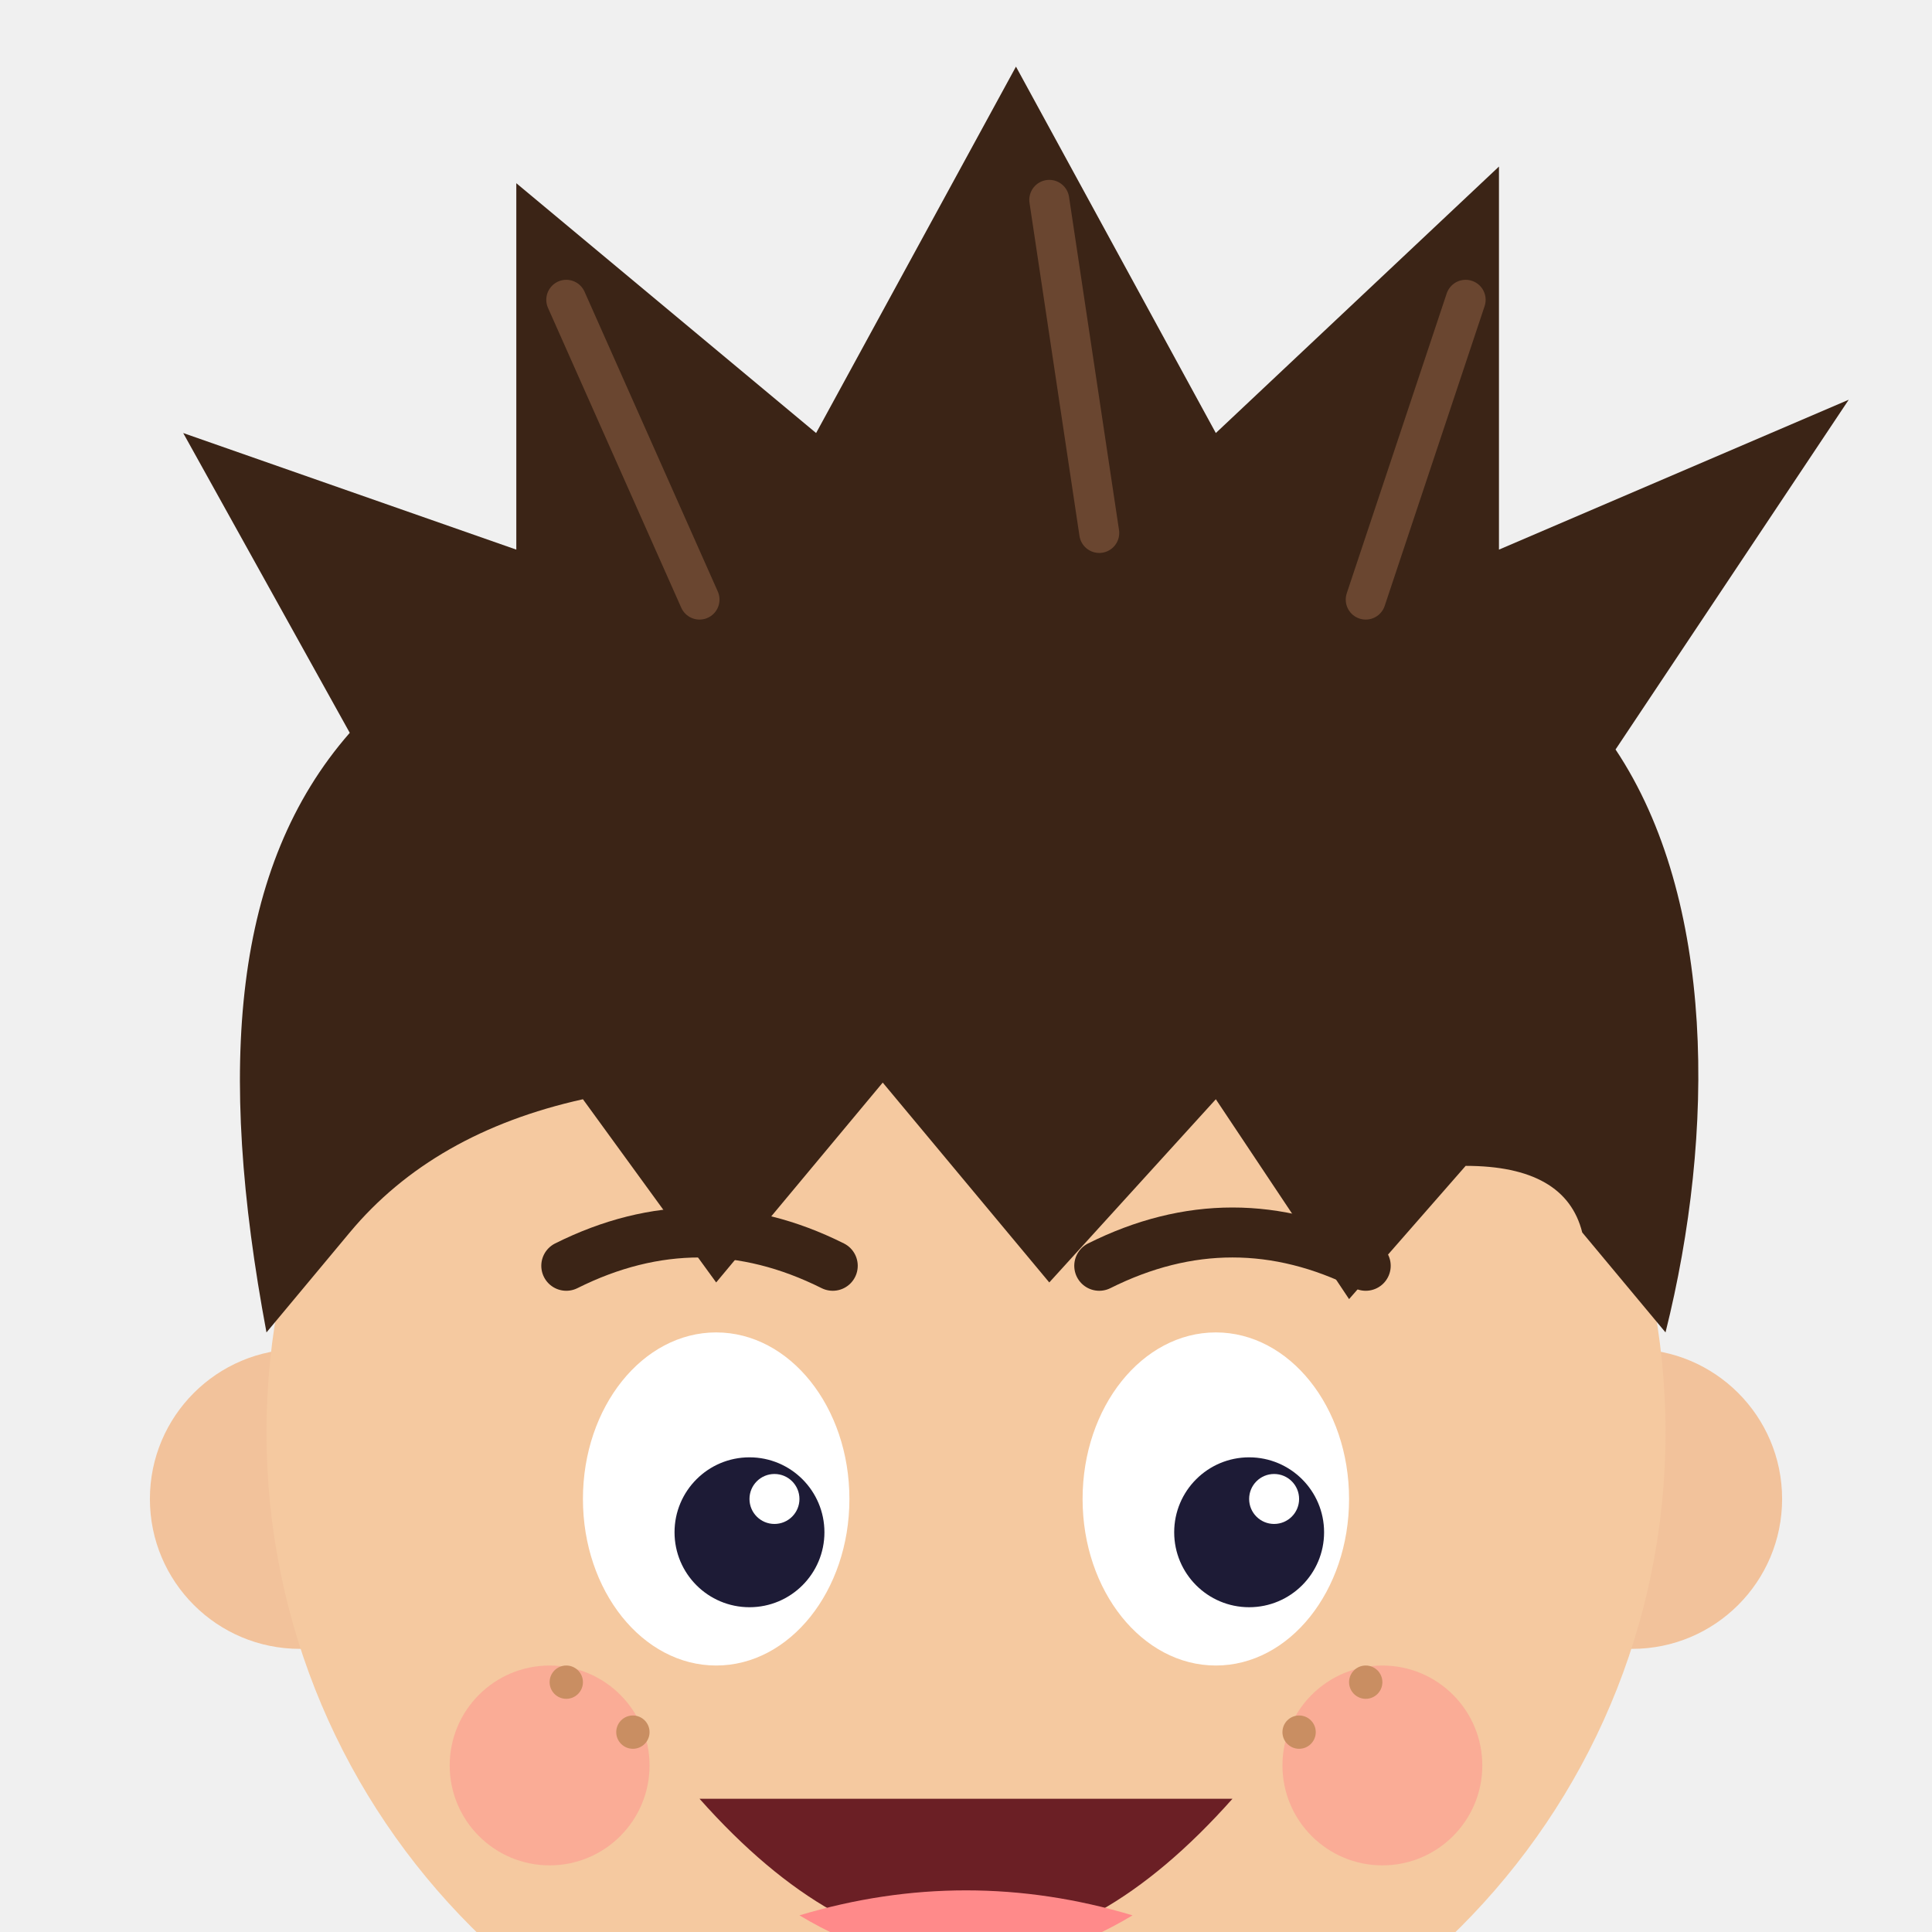
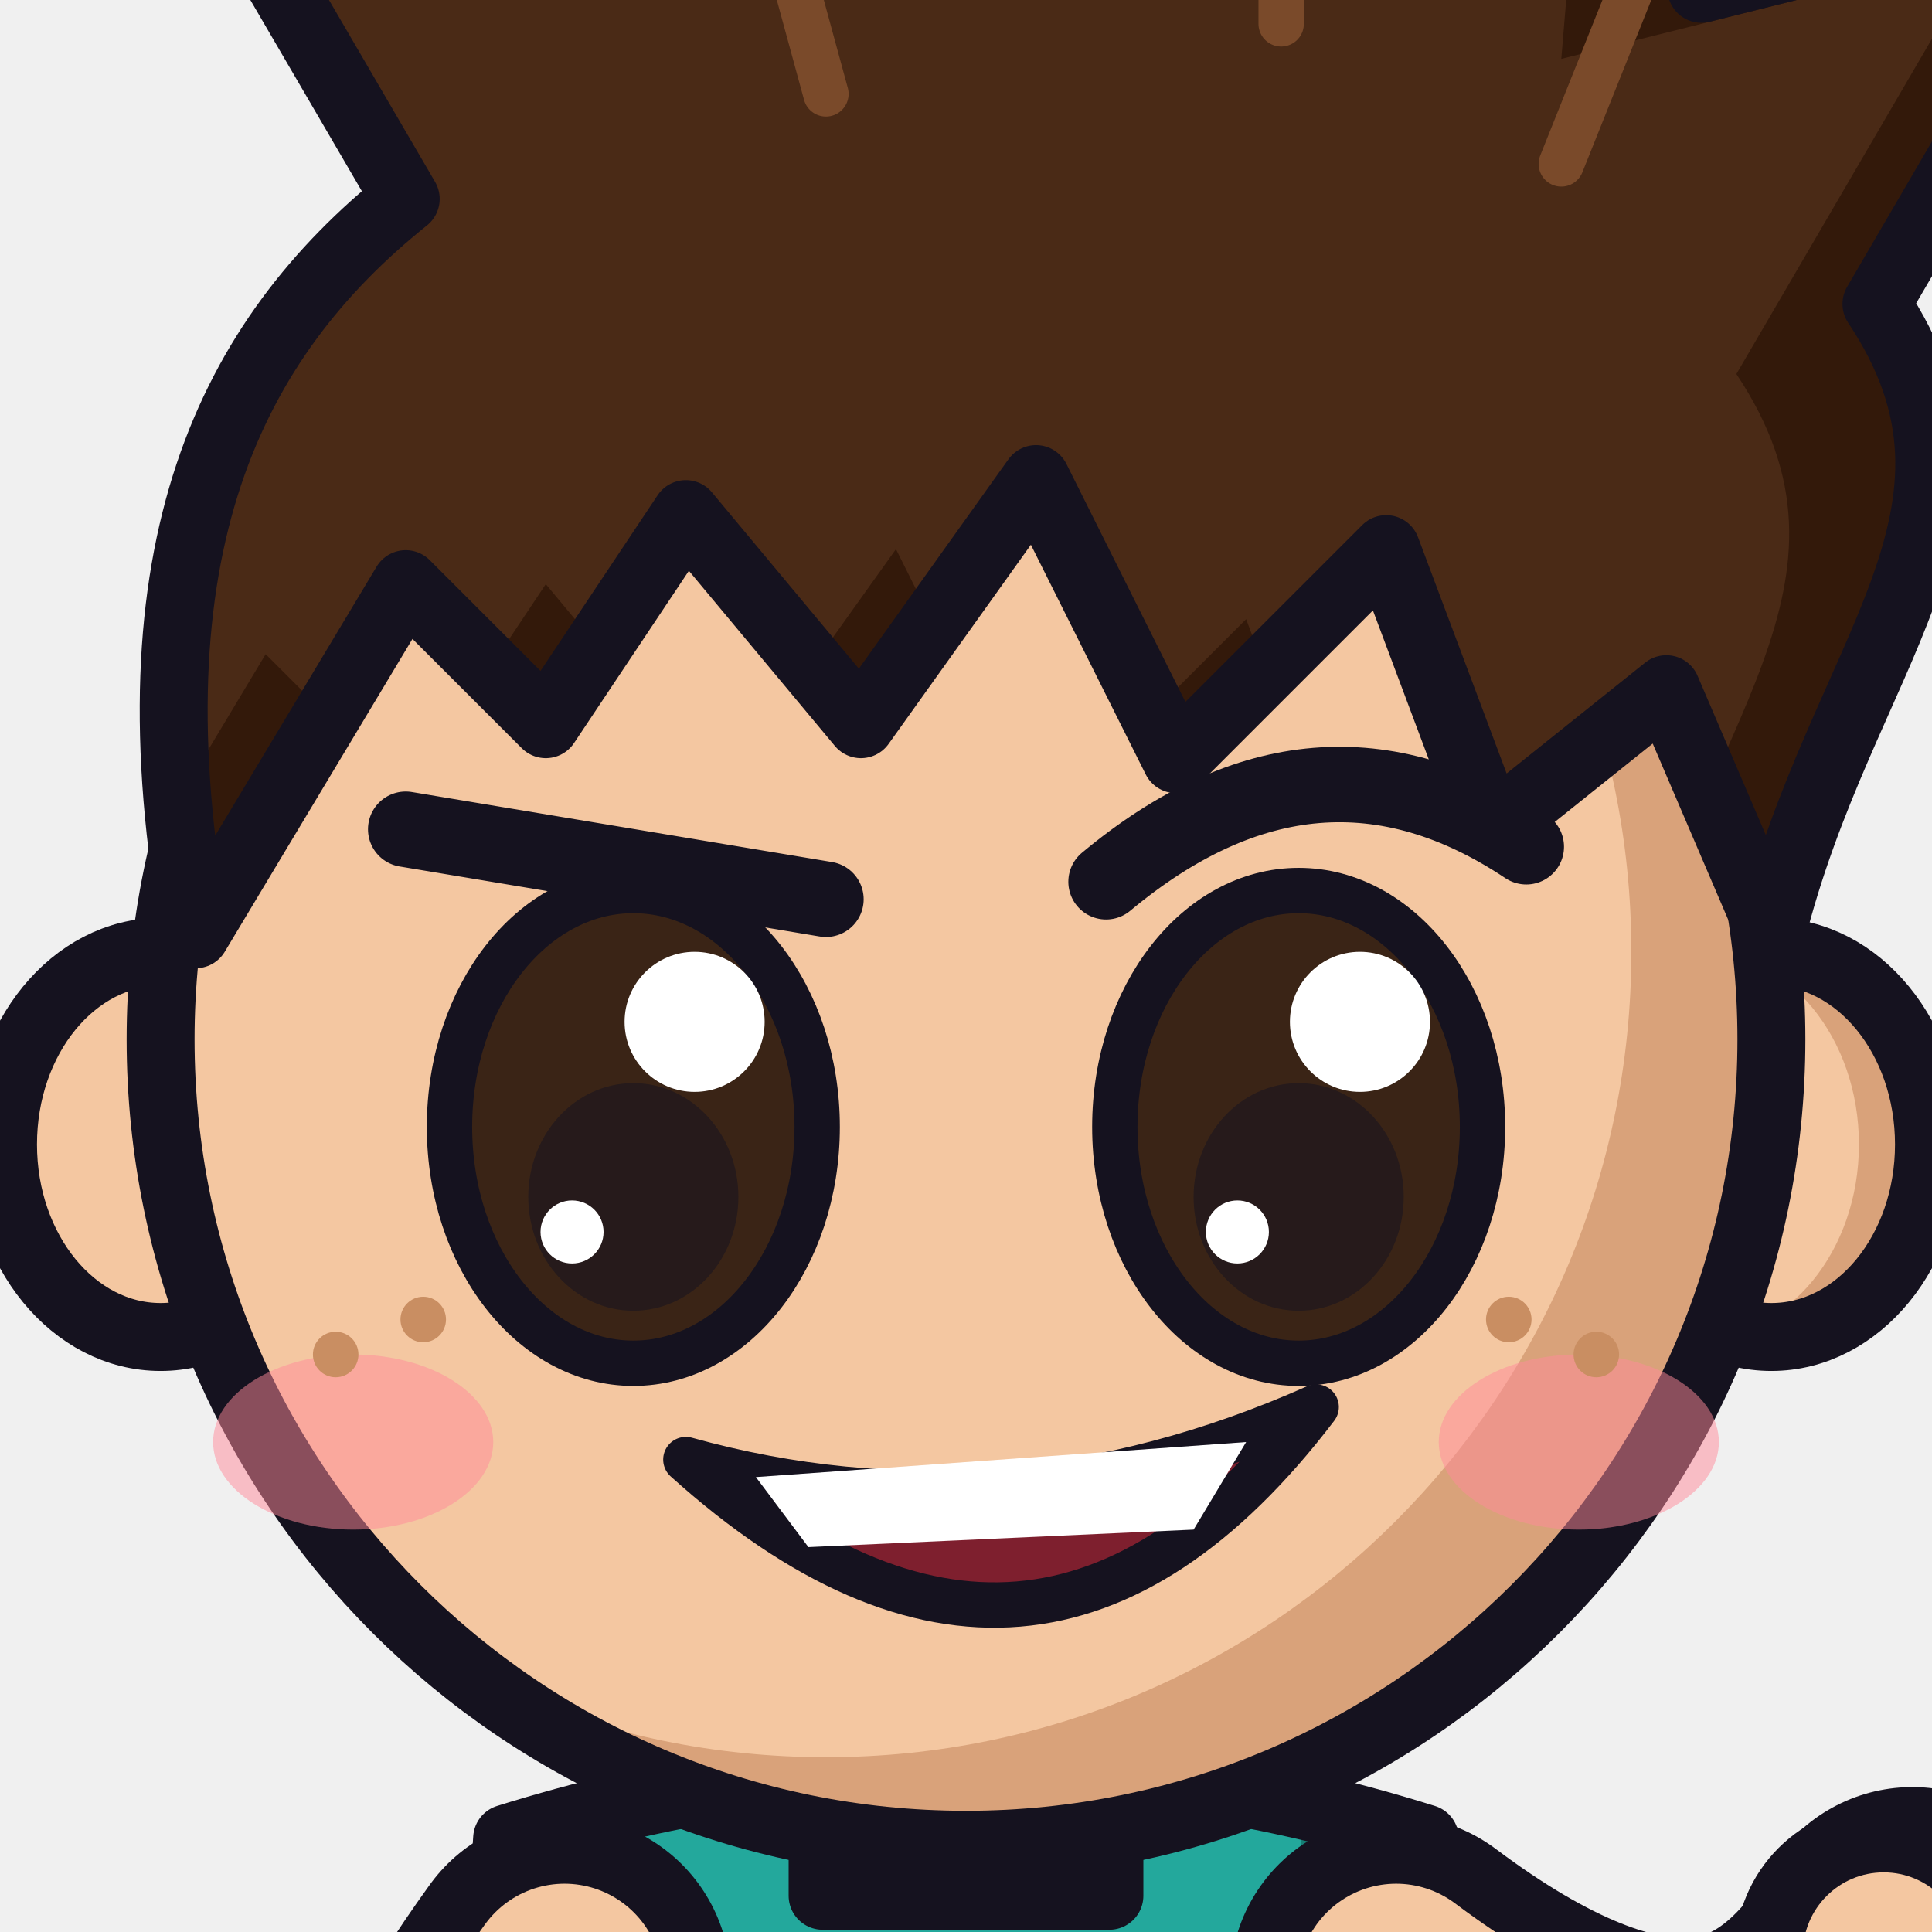
- <svg xmlns="http://www.w3.org/2000/svg" viewBox="84 -2 116 116">
-   <rect x="120" y="196" width="16" height="42" rx="5" fill="#3557A8" />
-   <rect x="146" y="196" width="16" height="42" rx="5" fill="#3557A8" />
-   <path d="M122 214 h10 M150 222 h8" stroke="#6F8FD6" stroke-width="2" stroke-linecap="round" />
-   <ellipse cx="126" cy="240" rx="17" ry="7" fill="#F4F2FF" />
-   <ellipse cx="158" cy="240" rx="17" ry="7" fill="#F4F2FF" />
-   <rect x="110" y="238" width="32" height="4" rx="2" fill="#D63A4A" />
-   <rect x="142" y="238" width="32" height="4" rx="2" fill="#D63A4A" />
-   <rect x="106" y="124" width="72" height="80" rx="20" fill="#23A89C" />
-   <path d="M106 150 Q142 160 178 150" stroke="#1E8A82" stroke-width="2" fill="none" />
-   <polygon points="146,136 134,158 143,158 136,178 154,150 145,150 152,136" fill="#FFC233" />
-   <path d="M114 130 L168 174" stroke="#2B2340" stroke-width="5" stroke-linecap="round" />
-   <path d="M172 138 Q194 152 200 140" stroke="#F2C29B" stroke-width="13" fill="none" stroke-linecap="round" />
-   <g transform="rotate(-28 132 182)">
-     <rect x="150" y="178" width="92" height="8" rx="2" fill="#9A6332" />
-     <rect x="240" y="174" width="22" height="16" rx="4" fill="#2B2340" />
-     <circle cx="246" cy="172" r="2" fill="#F4F2FF" />
-     <circle cx="254" cy="172" r="2" fill="#F4F2FF" />
-     <circle cx="246" cy="192" r="2" fill="#F4F2FF" />
-     <circle cx="254" cy="192" r="2" fill="#F4F2FF" />
-     <g stroke="#E8D9B8" stroke-width="0.8">
-       <line x1="164" y1="178" x2="164" y2="186" />
-       <line x1="180" y1="178" x2="180" y2="186" />
-       <line x1="194" y1="178" x2="194" y2="186" />
-       <line x1="207" y1="178" x2="207" y2="186" />
-       <line x1="219" y1="178" x2="219" y2="186" />
-       <line x1="230" y1="178" x2="230" y2="186" />
+ <svg xmlns="http://www.w3.org/2000/svg" viewBox="56 22 128 128">
+   <defs>
+     <clipPath id="c601">
+       <path d="M98 222 L116 222 L110 278 L92 278 Z" />
+     </clipPath>
+     <clipPath id="c602">
+       <path d="M124 222 L142 222 L150 278 L132 278 Z" />
+     </clipPath>
+     <clipPath id="c603">
+       <path d="M88 274 L114 274 L118 292 L78 292 Q78 280 88 278 Z" />
+     </clipPath>
+     <clipPath id="c604">
+       <path d="M128 274 L152 274 Q162 278 164 292 L126 292 Z" />
+     </clipPath>
+     <clipPath id="c605">
+       <path d="M88 136 Q120 126 152 136 L158 226 L82 226 Z" />
+     </clipPath>
+     <clipPath id="c803">
+       <path d="M64 211 C64 188 86 184 100 192 C108 186 120 184 132 192 L140 196 L132 202 C140 206 140 216 132 220 L140 226 L132 230 C120 238 108 236 100 230 C86 238 64 234 64 211 Z" />
+     </clipPath>
+     <clipPath id="c608">
+       <rect x="110" y="124" width="20" height="16" />
+     </clipPath>
+     <clipPath id="c702">
+       <ellipse cx="166" cy="96" rx="9" ry="11" />
+     </clipPath>
+     <clipPath id="c703">
+       <ellipse cx="120" cy="90" rx="46" ry="46" />
+     </clipPath>
+     <clipPath id="c704">
+       <path d="M76 84 C72 62 78 50 88 42 L74 18 L100 26 L102 2 L120 22 L136 -2 L142 22 L164 6 L162 30 L186 24 L172 48 C180 60 170 68 166 84 L160 70 L150 78 L144 62 L132 74 L124 58 L114 72 L104 60 L96 72 L88 64 Z" />
+     </clipPath>
+   </defs>
+   <g transform="translate(120 141.9) scale(1.16) translate(-120 -134)" />
+   <g transform="translate(120 292) scale(0.95) translate(-120 -292)">
+     <path d="M98 222 L116 222 L110 278 L92 278 Z" fill="#3557A8" />
+     <g clip-path="url(#c601)">
+       <rect x="-50" y="-50" width="400" height="450" fill="#24407F" />
+       <path d="M98 222 L116 222 L110 278 L92 278 Z" fill="#3557A8" transform="translate(-6 0)" />
    </g>
-     <g fill="#F4F2FF">
-       <circle cx="187" cy="182" r="1.3" />
-       <circle cx="213" cy="182" r="1.3" />
+     <path d="M98 222 L116 222 L110 278 L92 278 Z" fill="none" stroke="#15121F" stroke-width="4.74" stroke-linejoin="round" />
+     <path d="M124 222 L142 222 L150 278 L132 278 Z" fill="#3557A8" />
+     <g clip-path="url(#c602)">
+       <rect x="-50" y="-50" width="400" height="450" fill="#24407F" />
+       <path d="M124 222 L142 222 L150 278 L132 278 Z" fill="#3557A8" transform="translate(-6 0)" />
    </g>
-     <circle cx="118" cy="182" r="28" fill="#E23D3D" />
-     <circle cx="146" cy="182" r="21" fill="#E23D3D" />
-     <path d="M104 196 Q118 210 136 196 L132 186 Q118 194 108 188 Z" fill="#F4F2FF" opacity="0.85" />
-     <rect x="124" y="174" width="8" height="16" rx="2" fill="#2B2340" />
-     <rect x="140" y="174" width="8" height="16" rx="2" fill="#2B2340" />
-     <g fill="#2B2340">
-       <circle cx="102" cy="194" r="2.2" />
-       <circle cx="110" cy="200" r="2.2" />
+     <path d="M124 222 L142 222 L150 278 L132 278 Z" fill="none" stroke="#15121F" stroke-width="4.74" stroke-linejoin="round" />
+     <path d="M96 250 l10 2 M100 256 l8 -1" stroke="#9DB4EA" stroke-width="2.63" stroke-linecap="round" />
+     <path d="M88 274 L114 274 L118 292 L78 292 Q78 280 88 278 Z" fill="#F4F2FF" />
+     <g clip-path="url(#c603)">
+       <rect x="-50" y="-50" width="400" height="450" fill="#C9C6E0" />
+       <path d="M88 274 L114 274 L118 292 L78 292 Q78 280 88 278 Z" fill="#F4F2FF" transform="translate(-6 -4)" />
    </g>
-     <g stroke="#F4F2FF" stroke-width="0.7" opacity="0.9">
-       <line x1="106" y1="179" x2="258" y2="179" />
-       <line x1="106" y1="182" x2="258" y2="182" />
-       <line x1="106" y1="185" x2="258" y2="185" />
+     <path d="M88 274 L114 274 L118 292 L78 292 Q78 280 88 278 Z" fill="none" stroke="#15121F" stroke-width="4.74" stroke-linejoin="round" />
+     <path d="M128 274 L152 274 Q162 278 164 292 L126 292 Z" fill="#F4F2FF" />
+     <g clip-path="url(#c604)">
+       <rect x="-50" y="-50" width="400" height="450" fill="#C9C6E0" />
+       <path d="M128 274 L152 274 Q162 278 164 292 L126 292 Z" fill="#F4F2FF" transform="translate(-6 -4)" />
    </g>
+     <path d="M128 274 L152 274 Q162 278 164 292 L126 292 Z" fill="none" stroke="#15121F" stroke-width="4.74" stroke-linejoin="round" />
+     <path d="M78 288 L118 288 M126 288 L164 288" stroke="#E23D3D" stroke-width="3.68" />
+     <path d="M88 136 Q120 126 152 136 L158 226 L82 226 Z" fill="#23A89C" />
+     <g clip-path="url(#c605)">
+       <rect x="-50" y="-50" width="400" height="450" fill="#167F75" />
+       <path d="M88 136 Q120 126 152 136 L158 226 L82 226 Z" fill="#23A89C" transform="translate(-9 -5)" />
+     </g>
+     <path d="M88 136 Q120 126 152 136 L158 226 L82 226 Z" fill="none" stroke="#15121F" stroke-width="4.74" stroke-linejoin="round" />
+     <path d="M128 150 L114 178 L124 178 L116 204 L138 170 L128 170 L136 150 Z" fill="#FFC233" stroke="#15121F" stroke-width="3.16" stroke-linejoin="round" />
+     <path d="M150 146 Q174 164 186 144" fill="none" stroke="#15121F" stroke-width="23.16" stroke-linecap="round" />
+     <path d="M150 146 Q174 164 186 144" fill="none" stroke="#F4C7A1" stroke-width="13.68" stroke-linecap="round" />
+     <g transform="rotate(-34 110 211)">
+       <rect x="130" y="206" width="86" height="10" rx="2" fill="#B9773F" />
+       <rect x="130" y="206" width="86" height="10" rx="2" fill="none" stroke="#15121F" stroke-width="4.74" stroke-linejoin="round" />
+       <rect x="212" y="200" width="24" height="22" rx="5" fill="#15121F" />
+       <rect x="212" y="200" width="24" height="22" rx="5" fill="none" stroke="#15121F" stroke-width="4.74" stroke-linejoin="round" />
+       <path d="M64 211 C64 188 86 184 100 192 C108 186 120 184 132 192 L140 196 L132 202 C140 206 140 216 132 220 L140 226 L132 230 C120 238 108 236 100 230 C86 238 64 234 64 211 Z" fill="#E23D3D" />
+       <g clip-path="url(#c803)">
+         <rect x="-50" y="-50" width="400" height="450" fill="#B52530" />
+         <path d="M64 211 C64 188 86 184 100 192 C108 186 120 184 132 192 L140 196 L132 202 C140 206 140 216 132 220 L140 226 L132 230 C120 238 108 236 100 230 C86 238 64 234 64 211 Z" fill="#E23D3D" transform="translate(-8 -6)" />
+       </g>
+       <path d="M64 211 C64 188 86 184 100 192 C108 186 120 184 132 192 L140 196 L132 202 C140 206 140 216 132 220 L140 226 L132 230 C120 238 108 236 100 230 C86 238 64 234 64 211 Z" fill="none" stroke="#15121F" stroke-width="4.74" stroke-linejoin="round" />
+       <path d="M74 214 C84 222 100 226 112 220 L106 208 C96 214 84 214 74 214 Z" fill="#F4F2FF" stroke="#15121F" stroke-width="2.63" />
+       <rect x="100" y="203" width="9" height="16" rx="2" fill="#15121F" />
+       <rect x="116" y="203" width="9" height="16" rx="2" fill="#15121F" />
+       <path d="M84 209 L232 209 M84 213 L232 213" stroke="#F4F2FF" stroke-width="1.26" />
+     </g>
+     <path d="M92 146 Q66 182 100 206" fill="none" stroke="#15121F" stroke-width="23.16" stroke-linecap="round" />
+     <path d="M92 146 Q66 182 100 206" fill="none" stroke="#F4C7A1" stroke-width="13.68" stroke-linecap="round" />
+     <circle cx="102" cy="206" r="9" fill="#F4C7A1" />
+     <circle cx="102" cy="206" r="9" fill="none" stroke="#15121F" stroke-width="4.74" stroke-linejoin="round" />
+     <circle cx="184" cy="144" r="8" fill="#F4C7A1" />
+     <circle cx="184" cy="144" r="8" fill="none" stroke="#15121F" stroke-width="4.74" stroke-linejoin="round" />
+     <rect x="84" y="186" width="16" height="10" rx="2" fill="#15121F" transform="rotate(35 92 191)" />
+     <rect x="110" y="124" width="20" height="16" fill="#F4C7A1" />
+     <g clip-path="url(#c608)">
+       <rect x="-50" y="-50" width="400" height="450" fill="#D9A27A" />
+       <rect x="110" y="124" width="20" height="16" fill="#F4C7A1" transform="translate(0 -8)" />
+     </g>
+     <rect x="110" y="124" width="20" height="16" fill="none" stroke="#15121F" stroke-width="4.74" stroke-linejoin="round" />
  </g>
-   <path d="M112 138 Q96 168 128 186" stroke="#F2C29B" stroke-width="13" fill="none" stroke-linecap="round" />
-   <rect x="114" y="176" width="10" height="8" rx="2" fill="#D63A4A" transform="rotate(40 119 180)" />
-   <circle cx="132" cy="186" r="9" fill="#F2C29B" />
-   <circle cx="202" cy="138" r="8.5" fill="#F2C29B" />
-   <circle cx="102" cy="88" r="9" fill="#F2C29B" />
-   <circle cx="182" cy="88" r="9" fill="#F2C29B" />
-   <circle cx="142" cy="84" r="42" fill="#F5C9A0" />
-   <path d="M100 78 C97 62 98 50 105 42 L95 24 L115 31 L115 9 L133 24 L145 2 L157 24 L174 8 L174 31 L195 22 L181 43 C187 52 187 66 184 78 L179 72 Q178 68 172 68 L165 76 L157 64 L147 75 L137 63 L127 75 L119 64 Q110 66 105 72 Z" fill="#3B2416" />
-   <path d="M118 16 L126 34 M147 10 L150 30 M172 16 L166 34" stroke="#6A4630" stroke-width="2.4" fill="none" stroke-linecap="round" />
-   <ellipse cx="127" cy="88" rx="8" ry="10" fill="#FFFFFF" />
-   <ellipse cx="157" cy="88" rx="8" ry="10" fill="#FFFFFF" />
-   <circle cx="129" cy="90" r="4.5" fill="#1D1B36" />
-   <circle cx="159" cy="90" r="4.5" fill="#1D1B36" />
-   <circle cx="130.5" cy="88" r="1.5" fill="#FFFFFF" />
-   <circle cx="160.5" cy="88" r="1.5" fill="#FFFFFF" />
-   <path d="M118 74 Q126 70 134 74" stroke="#3B2416" stroke-width="3" fill="none" stroke-linecap="round" />
-   <path d="M150 74 Q158 70 166 74" stroke="#3B2416" stroke-width="3" fill="none" stroke-linecap="round" />
-   <circle cx="117" cy="104" r="6" fill="#FF8A8A" opacity="0.45" />
-   <circle cx="167" cy="104" r="6" fill="#FF8A8A" opacity="0.45" />
-   <g fill="#C98E62">
-     <circle cx="122" cy="102" r="1" />
-     <circle cx="118" cy="99" r="1" />
-     <circle cx="162" cy="102" r="1" />
-     <circle cx="166" cy="99" r="1" />
+   <g transform="translate(120 141.9) scale(1.16) translate(-120 -134)">
+     <ellipse cx="74" cy="96" rx="9" ry="11" fill="#F4C7A1" />
+     <ellipse cx="74" cy="96" rx="9" ry="11" fill="none" stroke="#15121F" stroke-width="3.88" stroke-linejoin="round" />
+     <ellipse cx="166" cy="96" rx="9" ry="11" fill="#F4C7A1" />
+     <g clip-path="url(#c702)">
+       <rect x="-50" y="-50" width="400" height="450" fill="#D9A27A" />
+       <ellipse cx="166" cy="96" rx="9" ry="11" fill="#F4C7A1" transform="translate(-4 0)" />
+     </g>
+     <ellipse cx="166" cy="96" rx="9" ry="11" fill="none" stroke="#15121F" stroke-width="3.88" stroke-linejoin="round" />
+     <ellipse cx="120" cy="90" rx="46" ry="46" fill="#F4C7A1" />
+     <g clip-path="url(#c703)">
+       <rect x="-50" y="-50" width="400" height="450" fill="#D9A27A" />
+       <ellipse cx="120" cy="90" rx="46" ry="46" fill="#F4C7A1" transform="translate(-8 -5)" />
+     </g>
+     <ellipse cx="120" cy="90" rx="46" ry="46" fill="none" stroke="#15121F" stroke-width="3.88" stroke-linejoin="round" />
+     <path d="M76 84 C72 62 78 50 88 42 L74 18 L100 26 L102 2 L120 22 L136 -2 L142 22 L164 6 L162 30 L186 24 L172 48 C180 60 170 68 166 84 L160 70 L150 78 L144 62 L132 74 L124 58 L114 72 L104 60 L96 72 L88 64 Z" fill="#4A2A16" />
+     <g clip-path="url(#c704)">
+       <rect x="-50" y="-50" width="400" height="450" fill="#33190A" />
+       <path d="M76 84 C72 62 78 50 88 42 L74 18 L100 26 L102 2 L120 22 L136 -2 L142 22 L164 6 L162 30 L186 24 L172 48 C180 60 170 68 166 84 L160 70 L150 78 L144 62 L132 74 L124 58 L114 72 L104 60 L96 72 L88 64 Z" fill="#4A2A16" transform="translate(-8 4)" />
+     </g>
+     <path d="M76 84 C72 62 78 50 88 42 L74 18 L100 26 L102 2 L120 22 L136 -2 L142 22 L164 6 L162 30 L186 24 L172 48 C180 60 170 68 166 84 L160 70 L150 78 L144 62 L132 74 L124 58 L114 72 L104 60 L96 72 L88 64 Z" fill="none" stroke="#15121F" stroke-width="3.88" stroke-linejoin="round" />
+     <path d="M106 14 L112 36 M138 8 L138 32 M162 20 L154 40" stroke="#7A4A2A" stroke-width="2.59" stroke-linecap="round" />
+     <ellipse cx="101" cy="95" rx="10.5" ry="13.5" fill="#3A2416" stroke="#15121F" stroke-width="2.59" />
+     <ellipse cx="101" cy="99" rx="6" ry="6.5" fill="#15121F" opacity=".55" />
+     <circle cx="104.5" cy="89" r="4" fill="#fff" />
+     <circle cx="97.5" cy="101" r="1.8" fill="#fff" />
+     <ellipse cx="139" cy="95" rx="10.5" ry="13.5" fill="#3A2416" stroke="#15121F" stroke-width="2.59" />
+     <ellipse cx="139" cy="99" rx="6" ry="6.5" fill="#15121F" opacity=".55" />
+     <circle cx="142.5" cy="89" r="4" fill="#fff" />
+     <circle cx="135.5" cy="101" r="1.8" fill="#fff" />
+     <path d="M88 78 L112 82 M128 81 Q140 71 152 79" stroke="#15121F" stroke-width="4.31" stroke-linecap="round" fill="none" />
+     <ellipse cx="85" cy="113" rx="8" ry="5" fill="#FF8A9A" opacity=".5" />
+     <ellipse cx="155" cy="113" rx="8" ry="5" fill="#FF8A9A" opacity=".5" />
+     <g fill="#C98E62">
+       <circle cx="84" cy="108" r="1.3" />
+       <circle cx="89" cy="106" r="1.3" />
+       <circle cx="156" cy="108" r="1.3" />
+       <circle cx="151" cy="106" r="1.3" />
+     </g>
+     <path d="M104 114 Q124 132 140 111 Q122 119 104 114 Z" fill="#7E1F2E" stroke="#15121F" stroke-width="2.59" stroke-linejoin="round" />
+     <path d="M108 115 L136 113 L133 118 L111 119 Z" fill="#fff" />
  </g>
-   <path d="M126 106 Q142 124 158 106 Z" fill="#6B1F25" />
-   <path d="M132 113 Q142 119 152 113 Q142 110 132 113 Z" fill="#FF8A8A" />
</svg>
